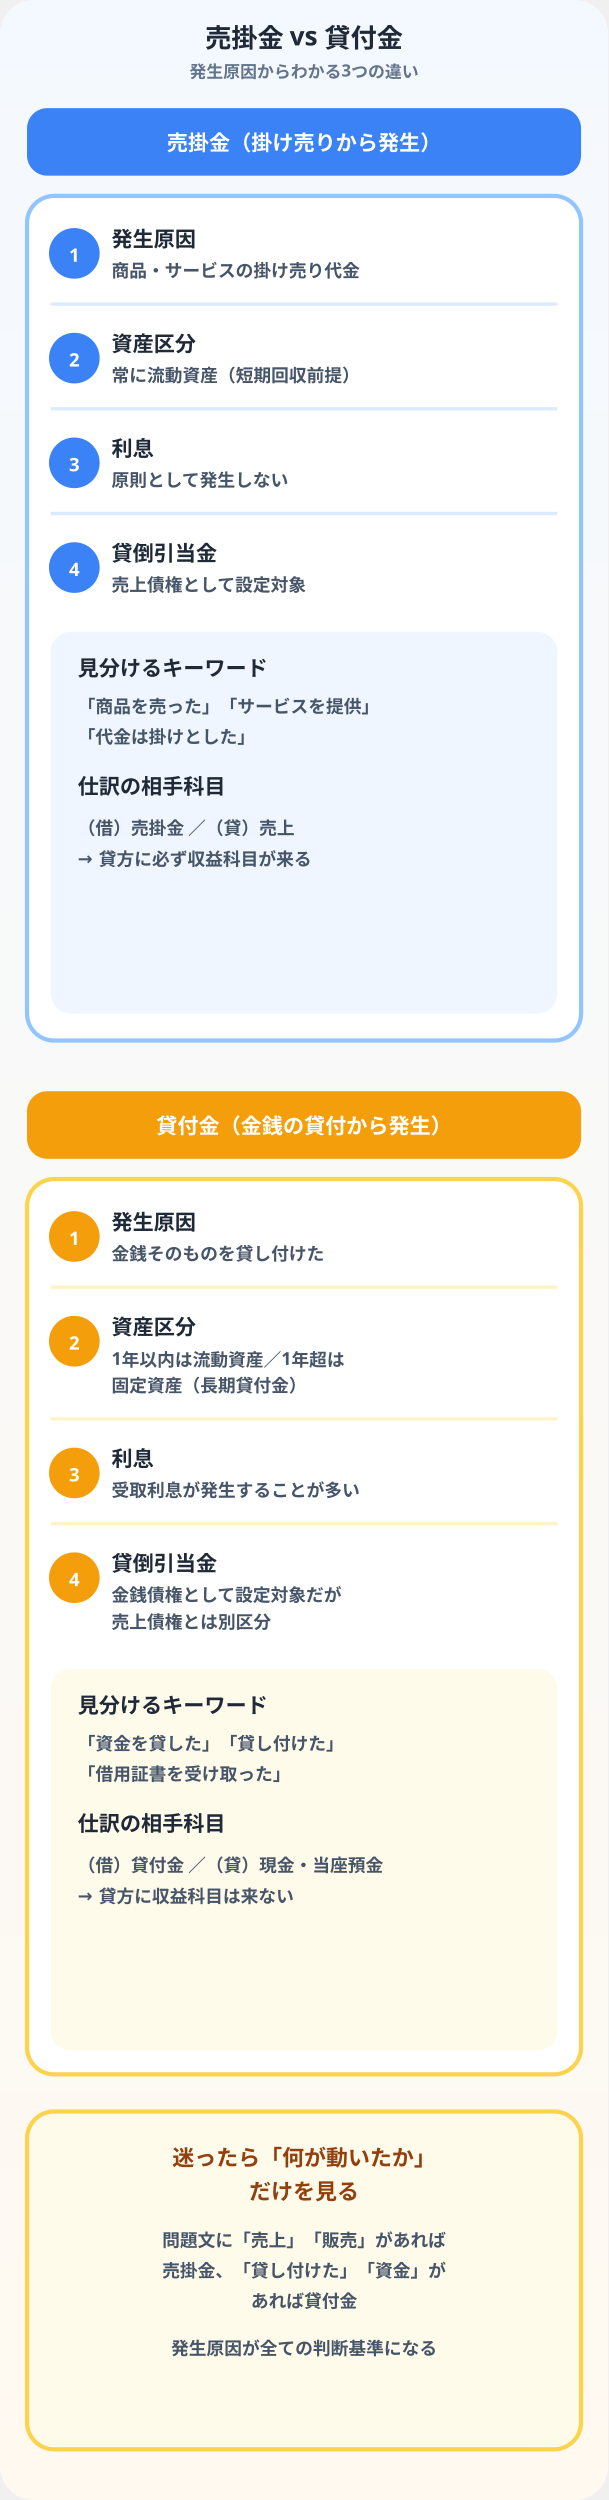
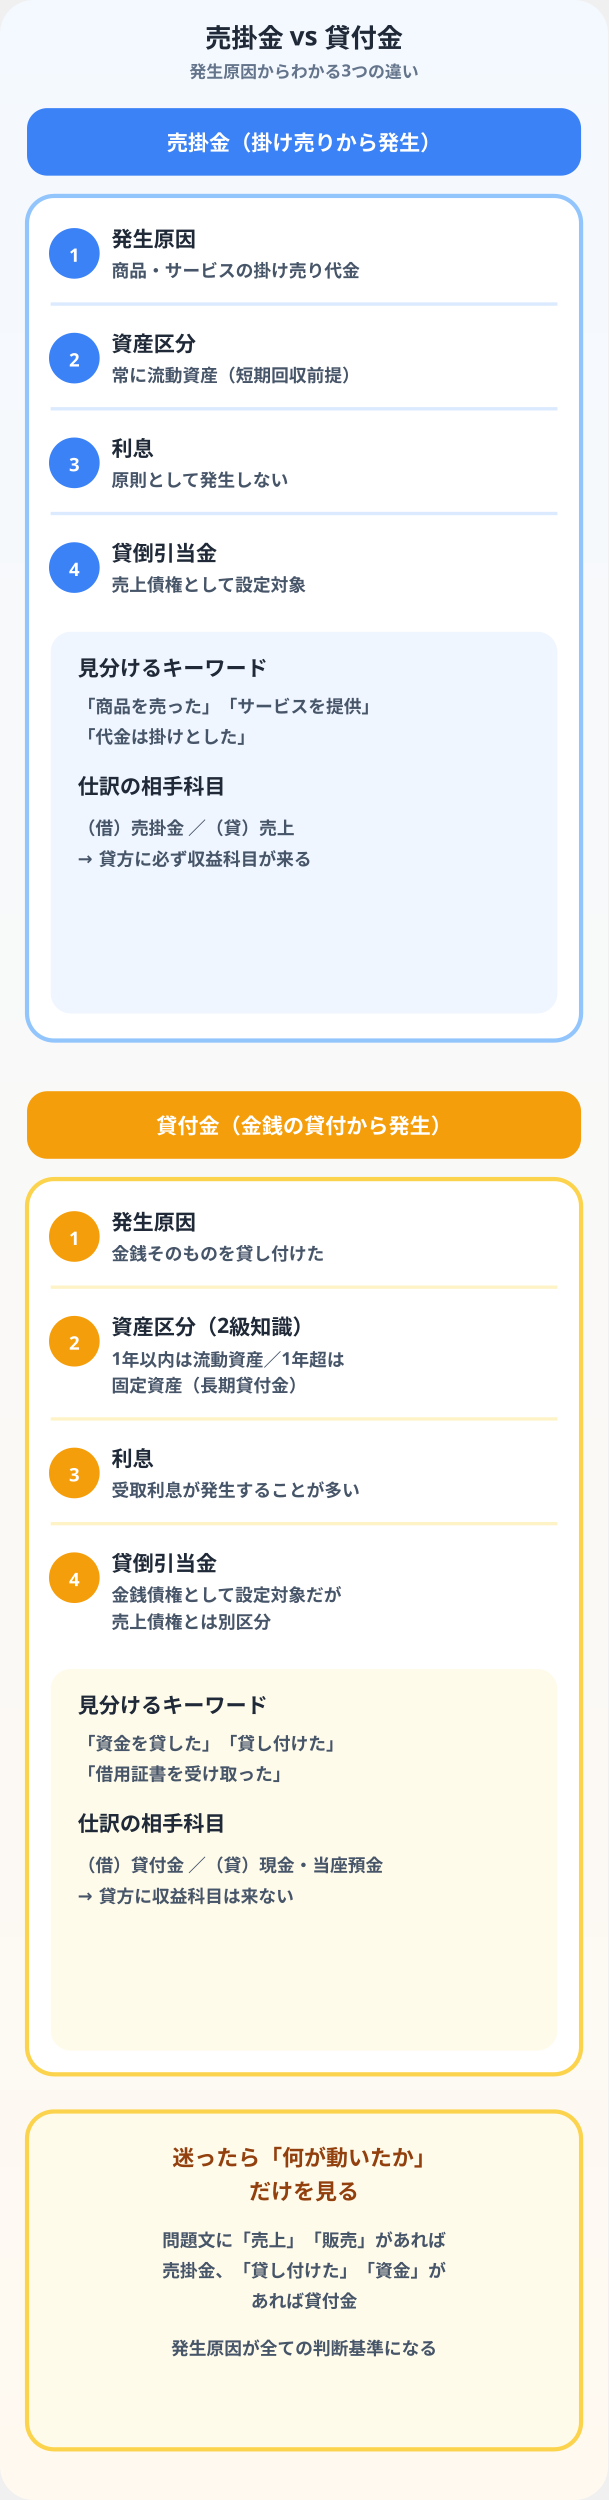
<svg xmlns="http://www.w3.org/2000/svg" width="360" height="1480" viewBox="0 0 360 1480" role="img" aria-labelledby="title desc">
  <defs>
    <linearGradient id="mbg" x1="0" y1="0" x2="0" y2="1">
      <stop offset="0" stop-color="#f4f9ff" />
      <stop offset="1" stop-color="#fff9f0" />
    </linearGradient>
    <style>
      .title{font-family:"Noto Sans JP", system-ui, sans-serif;font-size:15.5px;font-weight:800;fill:#1f2937}
      .sub{font-family:"Noto Sans JP", system-ui, sans-serif;font-size:10px;font-weight:600;fill:#64748b}
      .colhead{font-family:"Noto Sans JP", system-ui, sans-serif;font-size:12.5px;font-weight:800;fill:#ffffff}
      .ptnum{font-family:"Noto Sans JP", system-ui, sans-serif;font-size:11px;font-weight:800;fill:#ffffff}
      .ptname{font-family:"Noto Sans JP", system-ui, sans-serif;font-size:12.5px;font-weight:800;fill:#1f2937}
      .ptbody{font-family:"Noto Sans JP", system-ui, sans-serif;font-size:10.5px;font-weight:600;fill:#475569}
      .banner{font-family:"Noto Sans JP", system-ui, sans-serif;font-size:13px;font-weight:800;fill:#92400e}
      .bannersmall{font-family:"Noto Sans JP", system-ui, sans-serif;font-size:10.5px;font-weight:600;fill:#475569}
    </style>
  </defs>
  <rect width="360" height="1480" rx="20" fill="url(#mbg)" />
  <text x="180" y="28" text-anchor="middle" class="title">売掛金 vs 貸付金</text>
  <text x="180" y="46" text-anchor="middle" class="sub">発生原因からわかる3つの違い</text>
  <rect x="16" y="64" width="328" height="40" rx="12" fill="#3B82F6" />
  <text x="180" y="89" text-anchor="middle" class="colhead">売掛金（掛け売りから発生）</text>
  <rect x="16" y="116" width="328" height="500" rx="16" fill="#ffffff" stroke="#93c5fd" stroke-width="2.5" />
  <circle cx="44" cy="150" r="15" fill="#3B82F6" />
  <text x="44" y="155" text-anchor="middle" class="ptnum">1</text>
  <text x="66" y="146" class="ptname">発生原因</text>
  <text x="66" y="164" class="ptbody">商品・サービスの掛け売り代金</text>
  <line x1="30" y1="180" x2="330" y2="180" stroke="#dbeafe" stroke-width="2" />
  <circle cx="44" cy="212" r="15" fill="#3B82F6" />
  <text x="44" y="217" text-anchor="middle" class="ptnum">2</text>
  <text x="66" y="208" class="ptname">資産区分</text>
  <text x="66" y="226" class="ptbody">常に流動資産（短期回収前提）</text>
  <line x1="30" y1="242" x2="330" y2="242" stroke="#dbeafe" stroke-width="2" />
  <circle cx="44" cy="274" r="15" fill="#3B82F6" />
  <text x="44" y="279" text-anchor="middle" class="ptnum">3</text>
  <text x="66" y="270" class="ptname">利息</text>
  <text x="66" y="288" class="ptbody">原則として発生しない</text>
  <line x1="30" y1="304" x2="330" y2="304" stroke="#dbeafe" stroke-width="2" />
  <circle cx="44" cy="336" r="15" fill="#3B82F6" />
  <text x="44" y="341" text-anchor="middle" class="ptnum">4</text>
  <text x="66" y="332" class="ptname">貸倒引当金</text>
  <text x="66" y="350" class="ptbody">売上債権として設定対象</text>
  <rect x="30" y="374" width="300" height="226" rx="12" fill="#eff6ff" />
  <text x="46" y="400" class="ptname" fill="#1d4ed8">見分けるキーワード</text>
  <text x="46" y="422" class="ptbody">「商品を売った」「サービスを提供」</text>
  <text x="46" y="440" class="ptbody">「代金は掛けとした」</text>
  <text x="46" y="470" class="ptname" fill="#1d4ed8">仕訳の相手科目</text>
  <text x="46" y="494" class="ptbody">（借）売掛金 ／（貸）売上</text>
  <text x="46" y="512" class="ptbody">→ 貸方に必ず収益科目が来る</text>
  <rect x="16" y="646" width="328" height="40" rx="12" fill="#f59e0b" />
  <text x="180" y="671" text-anchor="middle" class="colhead">貸付金（金銭の貸付から発生）</text>
  <rect x="16" y="698" width="328" height="530" rx="16" fill="#ffffff" stroke="#fcd34d" stroke-width="2.5" />
  <circle cx="44" cy="732" r="15" fill="#f59e0b" />
  <text x="44" y="737" text-anchor="middle" class="ptnum">1</text>
  <text x="66" y="728" class="ptname">発生原因</text>
  <text x="66" y="746" class="ptbody">金銭そのものを貸し付けた</text>
  <line x1="30" y1="762" x2="330" y2="762" stroke="#fef3c7" stroke-width="2" />
  <circle cx="44" cy="794" r="15" fill="#f59e0b" />
  <text x="44" y="799" text-anchor="middle" class="ptnum">2</text>
-   <text x="66" y="790" class="ptname">資産区分</text>
+   <text x="66" y="790" class="ptname">資産区分（2級知識）</text>
  <text x="66" y="808" class="ptbody">1年以内は流動資産／1年超は</text>
  <text x="66" y="824" class="ptbody">固定資産（長期貸付金）</text>
  <line x1="30" y1="840" x2="330" y2="840" stroke="#fef3c7" stroke-width="2" />
  <circle cx="44" cy="872" r="15" fill="#f59e0b" />
  <text x="44" y="877" text-anchor="middle" class="ptnum">3</text>
  <text x="66" y="868" class="ptname">利息</text>
  <text x="66" y="886" class="ptbody">受取利息が発生することが多い</text>
  <line x1="30" y1="902" x2="330" y2="902" stroke="#fef3c7" stroke-width="2" />
  <circle cx="44" cy="934" r="15" fill="#f59e0b" />
  <text x="44" y="939" text-anchor="middle" class="ptnum">4</text>
  <text x="66" y="930" class="ptname">貸倒引当金</text>
  <text x="66" y="948" class="ptbody">金銭債権として設定対象だが</text>
  <text x="66" y="964" class="ptbody">売上債権とは別区分</text>
  <rect x="30" y="988" width="300" height="226" rx="12" fill="#fffbeb" />
  <text x="46" y="1014" class="ptname" fill="#b45309">見分けるキーワード</text>
  <text x="46" y="1036" class="ptbody">「資金を貸した」「貸し付けた」</text>
  <text x="46" y="1054" class="ptbody">「借用証書を受け取った」</text>
  <text x="46" y="1084" class="ptname" fill="#b45309">仕訳の相手科目</text>
  <text x="46" y="1108" class="ptbody">（借）貸付金 ／（貸）現金・当座預金</text>
  <text x="46" y="1126" class="ptbody">→ 貸方に収益科目は来ない</text>
  <rect x="16" y="1250" width="328" height="200" rx="16" fill="#fffbeb" stroke="#fcd34d" stroke-width="2.5" />
  <text x="180" y="1282" text-anchor="middle" class="banner">迷ったら「何が動いたか」</text>
  <text x="180" y="1302" text-anchor="middle" class="banner">だけを見る</text>
  <text x="180" y="1330" text-anchor="middle" class="bannersmall">問題文に「売上」「販売」があれば</text>
  <text x="180" y="1348" text-anchor="middle" class="bannersmall">売掛金、「貸し付けた」「資金」が</text>
  <text x="180" y="1366" text-anchor="middle" class="bannersmall">あれば貸付金</text>
  <text x="180" y="1394" text-anchor="middle" class="bannersmall">発生原因が全ての判断基準になる</text>
</svg>
